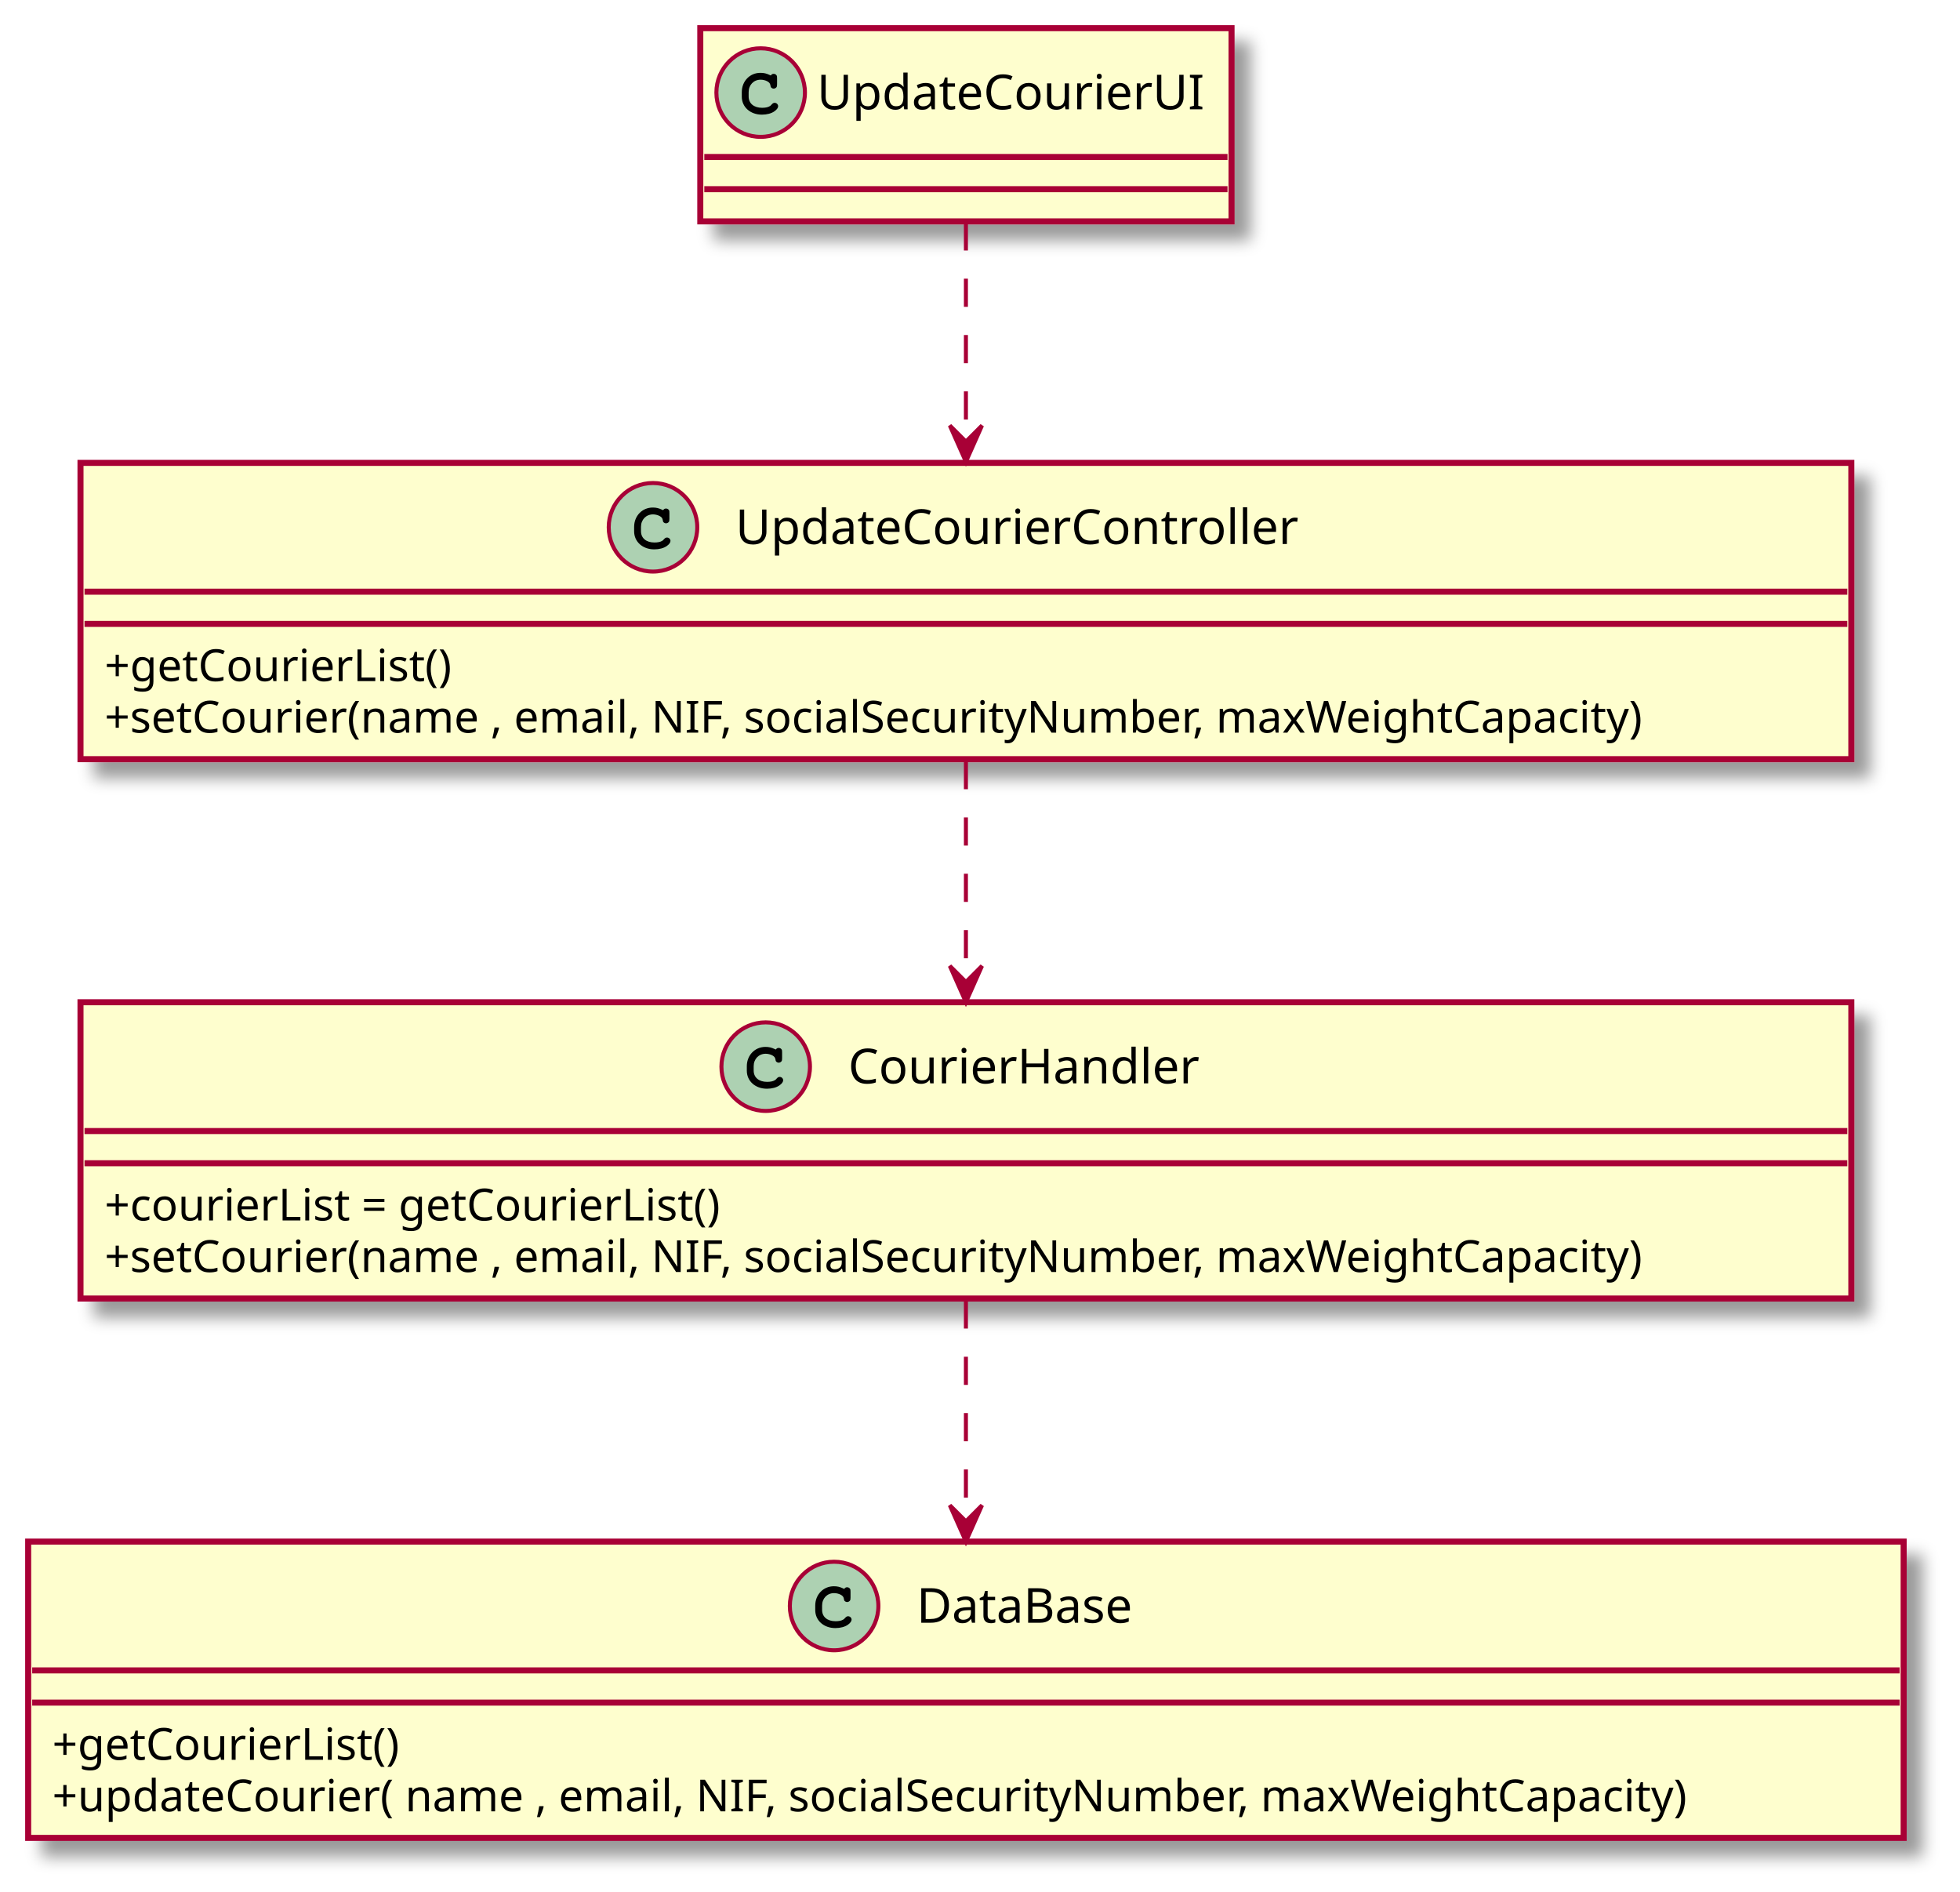
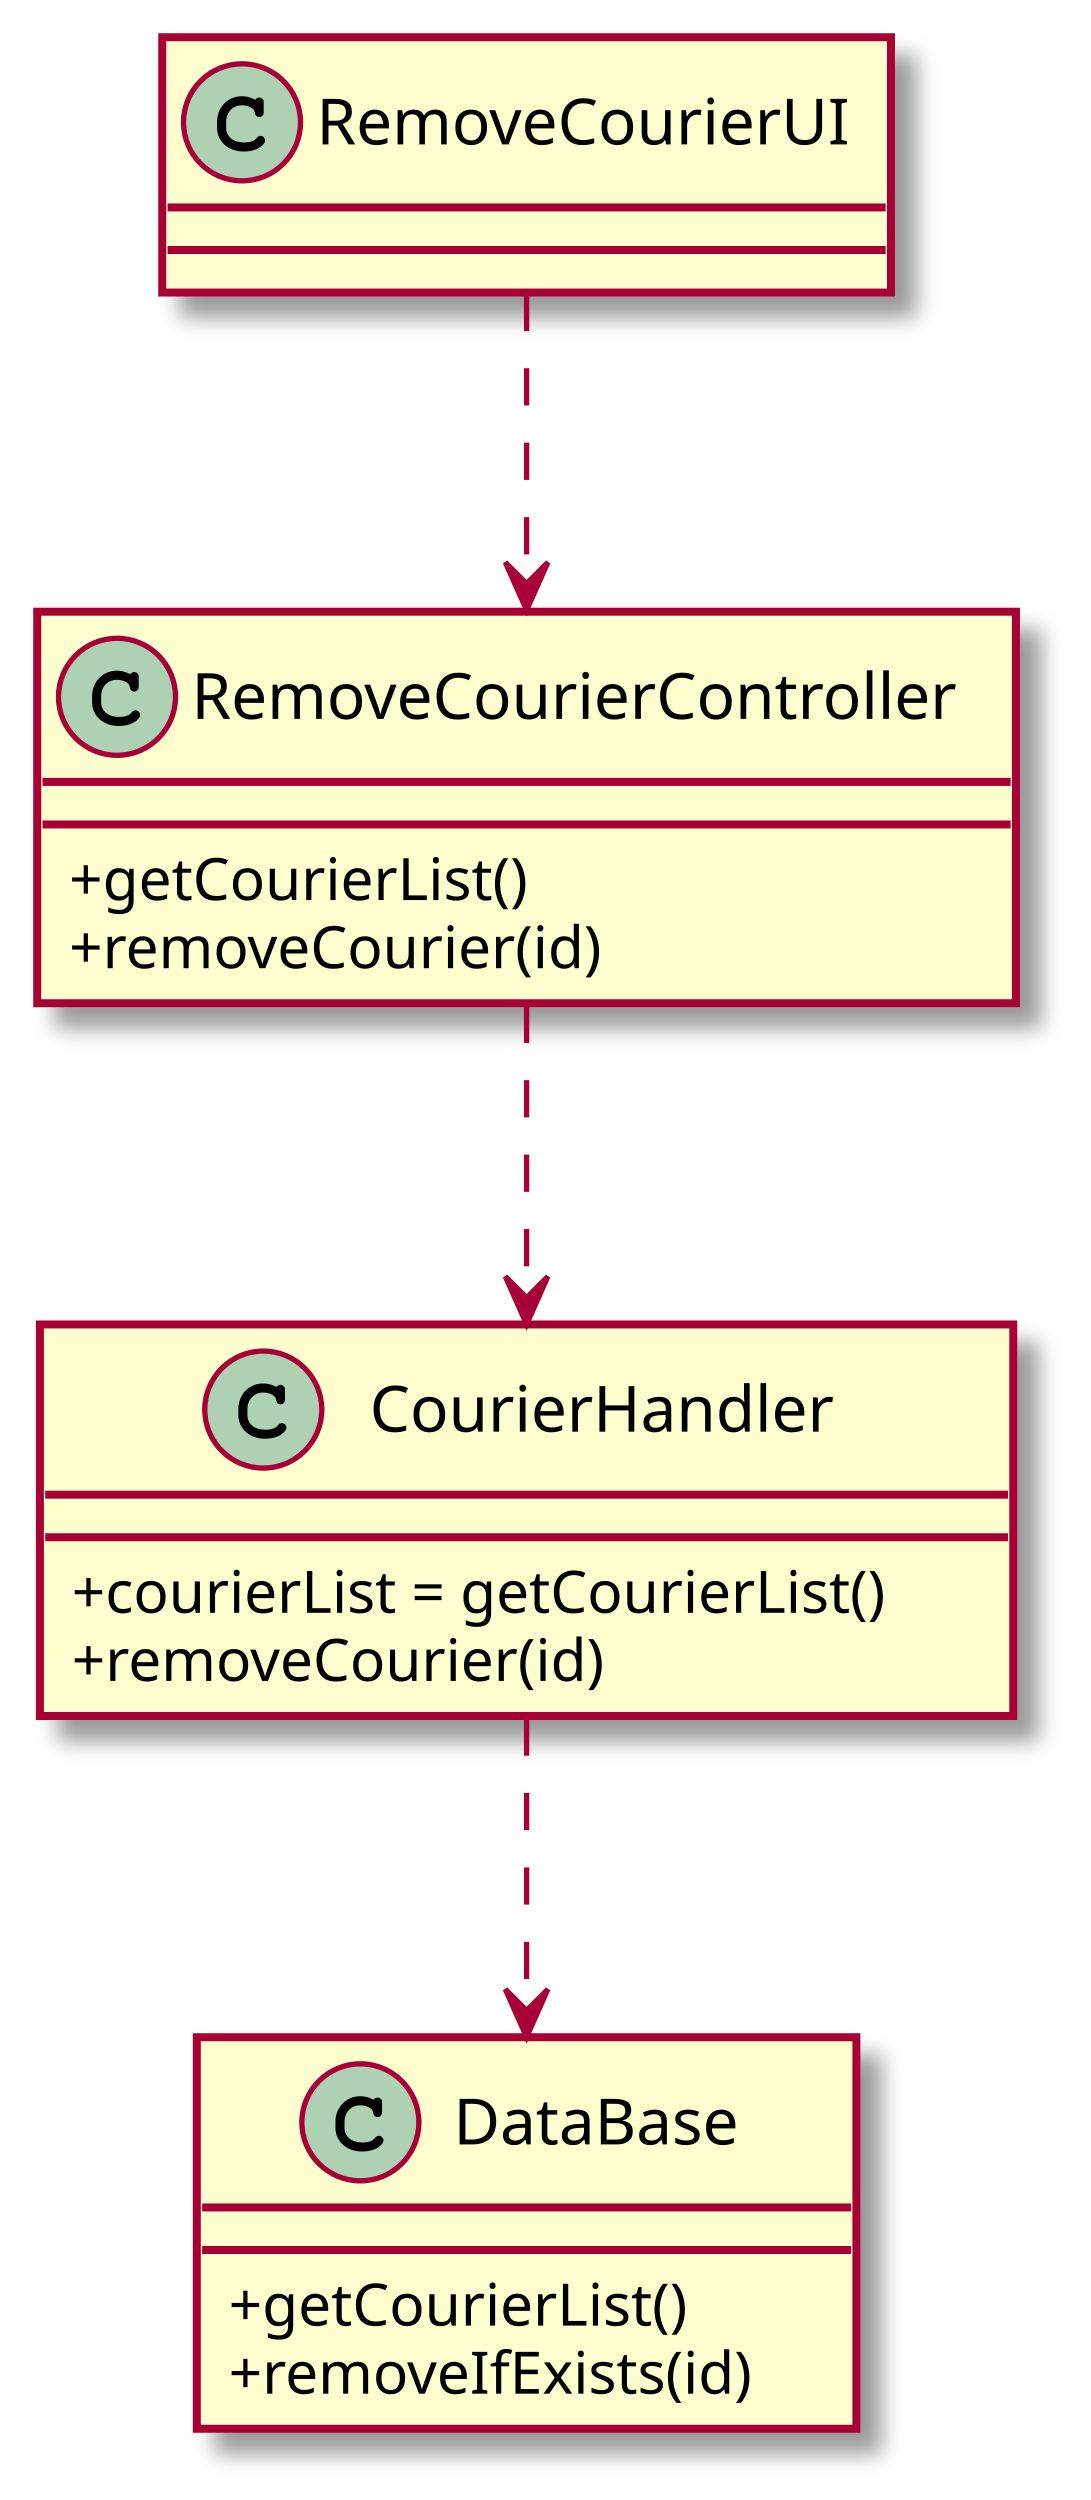
- <svg xmlns="http://www.w3.org/2000/svg" contentScriptType="application/ecmascript" contentStyleType="text/css" height="470px" preserveAspectRatio="none" style="width:487px;height:470px;" version="1.1" viewBox="0 0 487 470" width="487px" zoomAndPan="magnify">
+ <svg xmlns="http://www.w3.org/2000/svg" contentScriptType="application/ecmascript" contentStyleType="text/css" height="470px" preserveAspectRatio="none" style="width:205px;height:470px;" version="1.1" viewBox="0 0 205 470" width="205px" zoomAndPan="magnify">
  <defs>
-     <filter height="300%" id="fcwzh2zvd3w1h" width="300%" x="-1" y="-1">
+     <filter height="300%" id="f1397qagbglqfo" width="300%" x="-1" y="-1">
      <feGaussianBlur result="blurOut" stdDeviation="2.0" />
      <feColorMatrix in="blurOut" result="blurOut2" type="matrix" values="0 0 0 0 0 0 0 0 0 0 0 0 0 0 0 0 0 0 .4 0" />
      <feOffset dx="4.0" dy="4.0" in="blurOut2" result="blurOut3" />
      <feBlend in="SourceGraphic" in2="blurOut3" mode="normal" />
    </filter>
  </defs>
  <g>
-     <rect codeLine="6" fill="#FEFECE" filter="url(#fcwzh2zvd3w1h)" height="73.609" id="UpdateCourierController" style="stroke:#A80036;stroke-width:1.5;" width="440" x="20" y="115" />
-     <ellipse cx="162.25" cy="131" fill="#ADD1B2" rx="11" ry="11" style="stroke:#A80036;stroke-width:1.0;" />
-     <path d="M164.594,126.672 C163.656,126.234 163.062,126.094 162.188,126.094 C159.562,126.094 157.562,128.172 157.562,130.891 L157.562,132.016 C157.562,134.594 159.672,136.484 162.562,136.484 C163.781,136.484 164.938,136.188 165.688,135.641 C166.266,135.234 166.594,134.781 166.594,134.391 C166.594,133.938 166.203,133.547 165.734,133.547 C165.516,133.547 165.312,133.625 165.125,133.812 C164.672,134.297 164.672,134.297 164.484,134.391 C164.062,134.656 163.375,134.781 162.609,134.781 C160.562,134.781 159.266,133.688 159.266,131.984 L159.266,130.891 C159.266,129.109 160.516,127.797 162.25,127.797 C162.828,127.797 163.438,127.953 163.906,128.203 C164.391,128.484 164.562,128.703 164.656,129.109 C164.719,129.516 164.75,129.641 164.891,129.766 C165.031,129.906 165.266,130.016 165.484,130.016 C165.75,130.016 166.016,129.875 166.188,129.656 C166.297,129.5 166.328,129.312 166.328,128.891 L166.328,127.469 C166.328,127.031 166.312,126.906 166.219,126.75 C166.062,126.484 165.781,126.344 165.484,126.344 C165.188,126.344 164.984,126.438 164.766,126.75 L164.594,126.672 Z " fill="#000000" />
-     <text fill="#000000" font-family="sans-serif" font-size="12" lengthAdjust="spacing" textLength="147" x="182.75" y="135.154">UpdateCourierController</text>
-     <line style="stroke:#A80036;stroke-width:1.5;" x1="21" x2="459" y1="147" y2="147" />
-     <line style="stroke:#A80036;stroke-width:1.5;" x1="21" x2="459" y1="155" y2="155" />
-     <text fill="#000000" font-family="sans-serif" font-size="11" lengthAdjust="spacing" textLength="96" x="26" y="169.21">+getCourierList()</text>
-     <text fill="#000000" font-family="sans-serif" font-size="11" lengthAdjust="spacing" textLength="428" x="26" y="182.015">+setCourier(name , email, NIF, socialSecurityNumber, maxWeightCapacity)</text>
-     <rect codeLine="11" fill="#FEFECE" filter="url(#fcwzh2zvd3w1h)" height="48" id="UpdateCourierUI" style="stroke:#A80036;stroke-width:1.5;" width="132" x="174" y="7" />
-     <ellipse cx="189" cy="23" fill="#ADD1B2" rx="11" ry="11" style="stroke:#A80036;stroke-width:1.0;" />
-     <path d="M191.344,18.672 C190.406,18.234 189.812,18.094 188.938,18.094 C186.312,18.094 184.312,20.172 184.312,22.891 L184.312,24.016 C184.312,26.594 186.422,28.484 189.312,28.484 C190.531,28.484 191.688,28.188 192.438,27.641 C193.016,27.234 193.344,26.781 193.344,26.391 C193.344,25.938 192.953,25.547 192.484,25.547 C192.266,25.547 192.062,25.625 191.875,25.812 C191.422,26.297 191.422,26.297 191.234,26.391 C190.812,26.656 190.125,26.781 189.359,26.781 C187.312,26.781 186.016,25.688 186.016,23.984 L186.016,22.891 C186.016,21.109 187.266,19.797 189,19.797 C189.578,19.797 190.188,19.953 190.656,20.203 C191.141,20.484 191.312,20.703 191.406,21.109 C191.469,21.516 191.5,21.641 191.641,21.766 C191.781,21.906 192.016,22.016 192.234,22.016 C192.5,22.016 192.766,21.875 192.938,21.656 C193.047,21.5 193.078,21.312 193.078,20.891 L193.078,19.469 C193.078,19.031 193.062,18.906 192.969,18.75 C192.812,18.484 192.531,18.344 192.234,18.344 C191.938,18.344 191.734,18.438 191.516,18.75 L191.344,18.672 Z " fill="#000000" />
-     <text fill="#000000" font-family="sans-serif" font-size="12" lengthAdjust="spacing" textLength="100" x="203" y="27.154">UpdateCourierUI</text>
-     <line style="stroke:#A80036;stroke-width:1.5;" x1="175" x2="305" y1="39" y2="39" />
-     <line style="stroke:#A80036;stroke-width:1.5;" x1="175" x2="305" y1="47" y2="47" />
-     <rect codeLine="14" fill="#FEFECE" filter="url(#fcwzh2zvd3w1h)" height="73.609" id="CourierHandler" style="stroke:#A80036;stroke-width:1.5;" width="440" x="20" y="249" />
-     <ellipse cx="190.25" cy="265" fill="#ADD1B2" rx="11" ry="11" style="stroke:#A80036;stroke-width:1.0;" />
-     <path d="M192.594,260.672 C191.656,260.234 191.062,260.094 190.188,260.094 C187.562,260.094 185.562,262.172 185.562,264.891 L185.562,266.016 C185.562,268.594 187.672,270.484 190.562,270.484 C191.781,270.484 192.938,270.188 193.688,269.641 C194.266,269.234 194.594,268.781 194.594,268.391 C194.594,267.938 194.203,267.547 193.734,267.547 C193.516,267.547 193.312,267.625 193.125,267.812 C192.672,268.297 192.672,268.297 192.484,268.391 C192.062,268.656 191.375,268.781 190.609,268.781 C188.562,268.781 187.266,267.688 187.266,265.984 L187.266,264.891 C187.266,263.109 188.516,261.797 190.25,261.797 C190.828,261.797 191.438,261.953 191.906,262.203 C192.391,262.484 192.562,262.703 192.656,263.109 C192.719,263.516 192.75,263.641 192.891,263.766 C193.031,263.906 193.266,264.016 193.484,264.016 C193.75,264.016 194.016,263.875 194.188,263.656 C194.297,263.5 194.328,263.312 194.328,262.891 L194.328,261.469 C194.328,261.031 194.312,260.906 194.219,260.75 C194.062,260.484 193.781,260.344 193.484,260.344 C193.188,260.344 192.984,260.438 192.766,260.75 L192.594,260.672 Z " fill="#000000" />
-     <text fill="#000000" font-family="sans-serif" font-size="12" lengthAdjust="spacing" textLength="91" x="210.75" y="269.154">CourierHandler</text>
-     <line style="stroke:#A80036;stroke-width:1.5;" x1="21" x2="459" y1="281" y2="281" />
-     <line style="stroke:#A80036;stroke-width:1.5;" x1="21" x2="459" y1="289" y2="289" />
-     <text fill="#000000" font-family="sans-serif" font-size="11" lengthAdjust="spacing" textLength="171" x="26" y="303.21">+courierList = getCourierList()</text>
-     <text fill="#000000" font-family="sans-serif" font-size="11" lengthAdjust="spacing" textLength="428" x="26" y="316.015">+setCourier(name , email, NIF, socialSecurityNumber, maxWeightCapacity)</text>
-     <rect codeLine="19" fill="#FEFECE" filter="url(#fcwzh2zvd3w1h)" height="73.609" id="DataBase" style="stroke:#A80036;stroke-width:1.5;" width="466" x="7" y="383" />
-     <ellipse cx="207.25" cy="399" fill="#ADD1B2" rx="11" ry="11" style="stroke:#A80036;stroke-width:1.0;" />
-     <path d="M209.594,394.672 C208.656,394.234 208.062,394.094 207.188,394.094 C204.562,394.094 202.562,396.172 202.562,398.891 L202.562,400.016 C202.562,402.594 204.672,404.484 207.562,404.484 C208.781,404.484 209.938,404.188 210.688,403.641 C211.266,403.234 211.594,402.781 211.594,402.391 C211.594,401.938 211.203,401.547 210.734,401.547 C210.516,401.547 210.312,401.625 210.125,401.812 C209.672,402.297 209.672,402.297 209.484,402.391 C209.062,402.656 208.375,402.781 207.609,402.781 C205.562,402.781 204.266,401.688 204.266,399.984 L204.266,398.891 C204.266,397.109 205.516,395.797 207.25,395.797 C207.828,395.797 208.438,395.953 208.906,396.203 C209.391,396.484 209.562,396.703 209.656,397.109 C209.719,397.516 209.75,397.641 209.891,397.766 C210.031,397.906 210.266,398.016 210.484,398.016 C210.75,398.016 211.016,397.875 211.188,397.656 C211.297,397.5 211.328,397.312 211.328,396.891 L211.328,395.469 C211.328,395.031 211.312,394.906 211.219,394.75 C211.062,394.484 210.781,394.344 210.484,394.344 C210.188,394.344 209.984,394.438 209.766,394.75 L209.594,394.672 Z " fill="#000000" />
-     <text fill="#000000" font-family="sans-serif" font-size="12" lengthAdjust="spacing" textLength="57" x="227.75" y="403.154">DataBase</text>
-     <line style="stroke:#A80036;stroke-width:1.5;" x1="8" x2="472" y1="415" y2="415" />
-     <line style="stroke:#A80036;stroke-width:1.5;" x1="8" x2="472" y1="423" y2="423" />
-     <text fill="#000000" font-family="sans-serif" font-size="11" lengthAdjust="spacing" textLength="96" x="13" y="437.21">+getCourierList()</text>
-     <text fill="#000000" font-family="sans-serif" font-size="11" lengthAdjust="spacing" textLength="454" x="13" y="450.015">+updateCourier( name , email, NIF, socialSecurityNumber, maxWeightCapacity)</text>
-     <path codeLine="27" d="M240,55.227 C240,70.683 240,91.421 240,109.647 " fill="none" id="UpdateCourierUI-to-UpdateCourierController" style="stroke:#A80036;stroke-width:1.0;stroke-dasharray:7.0,7.0;" />
-     <polygon fill="#A80036" points="240,114.714,244,105.714,240,109.714,236,105.714,240,114.714" style="stroke:#A80036;stroke-width:1.0;" />
-     <path codeLine="28" d="M240,189.07 C240,205.949 240,226.142 240,243.638 " fill="none" id="UpdateCourierController-to-CourierHandler" style="stroke:#A80036;stroke-width:1.0;stroke-dasharray:7.0,7.0;" />
-     <polygon fill="#A80036" points="240,248.974,244,239.974,240,243.974,236,239.974,240,248.974" style="stroke:#A80036;stroke-width:1.0;" />
-     <path codeLine="29" d="M240,323.07 C240,339.949 240,360.142 240,377.637 " fill="none" id="CourierHandler-to-DataBase" style="stroke:#A80036;stroke-width:1.0;stroke-dasharray:7.0,7.0;" />
-     <polygon fill="#A80036" points="240,382.974,244,373.974,240,377.974,236,373.974,240,382.974" style="stroke:#A80036;stroke-width:1.0;" />
+     <rect codeLine="6" fill="#FEFECE" filter="url(#f1397qagbglqfo)" height="73.609" id="RemoveCourierController" style="stroke:#A80036;stroke-width:1.5;" width="184" x="7" y="115" />
+     <ellipse cx="22" cy="131" fill="#ADD1B2" rx="11" ry="11" style="stroke:#A80036;stroke-width:1.0;" />
+     <path d="M24.344,126.672 C23.406,126.234 22.812,126.094 21.938,126.094 C19.312,126.094 17.312,128.172 17.312,130.891 L17.312,132.016 C17.312,134.594 19.422,136.484 22.312,136.484 C23.531,136.484 24.688,136.188 25.438,135.641 C26.016,135.234 26.344,134.781 26.344,134.391 C26.344,133.938 25.953,133.547 25.484,133.547 C25.266,133.547 25.062,133.625 24.875,133.812 C24.422,134.297 24.422,134.297 24.234,134.391 C23.812,134.656 23.125,134.781 22.359,134.781 C20.312,134.781 19.016,133.688 19.016,131.984 L19.016,130.891 C19.016,129.109 20.266,127.797 22,127.797 C22.578,127.797 23.188,127.953 23.656,128.203 C24.141,128.484 24.312,128.703 24.406,129.109 C24.469,129.516 24.5,129.641 24.641,129.766 C24.781,129.906 25.016,130.016 25.234,130.016 C25.5,130.016 25.766,129.875 25.938,129.656 C26.047,129.5 26.078,129.312 26.078,128.891 L26.078,127.469 C26.078,127.031 26.062,126.906 25.969,126.75 C25.812,126.484 25.531,126.344 25.234,126.344 C24.938,126.344 24.734,126.438 24.516,126.75 L24.344,126.672 Z " fill="#000000" />
+     <text fill="#000000" font-family="sans-serif" font-size="12" lengthAdjust="spacing" textLength="152" x="36" y="135.154">RemoveCourierController</text>
+     <line style="stroke:#A80036;stroke-width:1.5;" x1="8" x2="190" y1="147" y2="147" />
+     <line style="stroke:#A80036;stroke-width:1.5;" x1="8" x2="190" y1="155" y2="155" />
+     <text fill="#000000" font-family="sans-serif" font-size="11" lengthAdjust="spacing" textLength="96" x="13" y="169.21">+getCourierList()</text>
+     <text fill="#000000" font-family="sans-serif" font-size="11" lengthAdjust="spacing" textLength="113" x="13" y="182.015">+removeCourier(id)</text>
+     <rect codeLine="11" fill="#FEFECE" filter="url(#f1397qagbglqfo)" height="48" id="RemoveCourierUI" style="stroke:#A80036;stroke-width:1.5;" width="137" x="30.5" y="7" />
+     <ellipse cx="45.5" cy="23" fill="#ADD1B2" rx="11" ry="11" style="stroke:#A80036;stroke-width:1.0;" />
+     <path d="M47.844,18.672 C46.906,18.234 46.312,18.094 45.438,18.094 C42.812,18.094 40.812,20.172 40.812,22.891 L40.812,24.016 C40.812,26.594 42.922,28.484 45.812,28.484 C47.031,28.484 48.188,28.188 48.938,27.641 C49.516,27.234 49.844,26.781 49.844,26.391 C49.844,25.938 49.453,25.547 48.984,25.547 C48.766,25.547 48.562,25.625 48.375,25.812 C47.922,26.297 47.922,26.297 47.734,26.391 C47.312,26.656 46.625,26.781 45.859,26.781 C43.812,26.781 42.516,25.688 42.516,23.984 L42.516,22.891 C42.516,21.109 43.766,19.797 45.5,19.797 C46.078,19.797 46.688,19.953 47.156,20.203 C47.641,20.484 47.812,20.703 47.906,21.109 C47.969,21.516 48,21.641 48.141,21.766 C48.281,21.906 48.516,22.016 48.734,22.016 C49,22.016 49.266,21.875 49.438,21.656 C49.547,21.5 49.578,21.312 49.578,20.891 L49.578,19.469 C49.578,19.031 49.562,18.906 49.469,18.75 C49.312,18.484 49.031,18.344 48.734,18.344 C48.438,18.344 48.234,18.438 48.016,18.75 L47.844,18.672 Z " fill="#000000" />
+     <text fill="#000000" font-family="sans-serif" font-size="12" lengthAdjust="spacing" textLength="105" x="59.5" y="27.154">RemoveCourierUI</text>
+     <line style="stroke:#A80036;stroke-width:1.5;" x1="31.5" x2="166.5" y1="39" y2="39" />
+     <line style="stroke:#A80036;stroke-width:1.5;" x1="31.5" x2="166.5" y1="47" y2="47" />
+     <rect codeLine="14" fill="#FEFECE" filter="url(#f1397qagbglqfo)" height="73.609" id="CourierHandler" style="stroke:#A80036;stroke-width:1.5;" width="183" x="7.5" y="249" />
+     <ellipse cx="49.5" cy="265" fill="#ADD1B2" rx="11" ry="11" style="stroke:#A80036;stroke-width:1.0;" />
+     <path d="M51.844,260.672 C50.906,260.234 50.312,260.094 49.438,260.094 C46.812,260.094 44.812,262.172 44.812,264.891 L44.812,266.016 C44.812,268.594 46.922,270.484 49.812,270.484 C51.031,270.484 52.188,270.188 52.938,269.641 C53.516,269.234 53.844,268.781 53.844,268.391 C53.844,267.938 53.453,267.547 52.984,267.547 C52.766,267.547 52.562,267.625 52.375,267.812 C51.922,268.297 51.922,268.297 51.734,268.391 C51.312,268.656 50.625,268.781 49.859,268.781 C47.812,268.781 46.516,267.688 46.516,265.984 L46.516,264.891 C46.516,263.109 47.766,261.797 49.5,261.797 C50.078,261.797 50.688,261.953 51.156,262.203 C51.641,262.484 51.812,262.703 51.906,263.109 C51.969,263.516 52,263.641 52.141,263.766 C52.281,263.906 52.516,264.016 52.734,264.016 C53,264.016 53.266,263.875 53.438,263.656 C53.547,263.5 53.578,263.312 53.578,262.891 L53.578,261.469 C53.578,261.031 53.562,260.906 53.469,260.75 C53.312,260.484 53.031,260.344 52.734,260.344 C52.438,260.344 52.234,260.438 52.016,260.75 L51.844,260.672 Z " fill="#000000" />
+     <text fill="#000000" font-family="sans-serif" font-size="12" lengthAdjust="spacing" textLength="91" x="69.5" y="269.154">CourierHandler</text>
+     <line style="stroke:#A80036;stroke-width:1.5;" x1="8.5" x2="189.5" y1="281" y2="281" />
+     <line style="stroke:#A80036;stroke-width:1.5;" x1="8.5" x2="189.5" y1="289" y2="289" />
+     <text fill="#000000" font-family="sans-serif" font-size="11" lengthAdjust="spacing" textLength="171" x="13.5" y="303.21">+courierList = getCourierList()</text>
+     <text fill="#000000" font-family="sans-serif" font-size="11" lengthAdjust="spacing" textLength="113" x="13.5" y="316.015">+removeCourier(id)</text>
+     <rect codeLine="19" fill="#FEFECE" filter="url(#f1397qagbglqfo)" height="73.609" id="DataBase" style="stroke:#A80036;stroke-width:1.5;" width="124" x="37" y="383" />
+     <ellipse cx="67.75" cy="399" fill="#ADD1B2" rx="11" ry="11" style="stroke:#A80036;stroke-width:1.0;" />
+     <path d="M70.094,394.672 C69.156,394.234 68.562,394.094 67.688,394.094 C65.062,394.094 63.062,396.172 63.062,398.891 L63.062,400.016 C63.062,402.594 65.172,404.484 68.062,404.484 C69.281,404.484 70.438,404.188 71.188,403.641 C71.766,403.234 72.094,402.781 72.094,402.391 C72.094,401.938 71.703,401.547 71.234,401.547 C71.016,401.547 70.812,401.625 70.625,401.812 C70.172,402.297 70.172,402.297 69.984,402.391 C69.562,402.656 68.875,402.781 68.109,402.781 C66.062,402.781 64.766,401.688 64.766,399.984 L64.766,398.891 C64.766,397.109 66.016,395.797 67.75,395.797 C68.328,395.797 68.938,395.953 69.406,396.203 C69.891,396.484 70.062,396.703 70.156,397.109 C70.219,397.516 70.25,397.641 70.391,397.766 C70.531,397.906 70.766,398.016 70.984,398.016 C71.25,398.016 71.516,397.875 71.688,397.656 C71.797,397.5 71.828,397.312 71.828,396.891 L71.828,395.469 C71.828,395.031 71.812,394.906 71.719,394.75 C71.562,394.484 71.281,394.344 70.984,394.344 C70.688,394.344 70.484,394.438 70.266,394.75 L70.094,394.672 Z " fill="#000000" />
+     <text fill="#000000" font-family="sans-serif" font-size="12" lengthAdjust="spacing" textLength="57" x="85.25" y="403.154">DataBase</text>
+     <line style="stroke:#A80036;stroke-width:1.5;" x1="38" x2="160" y1="415" y2="415" />
+     <line style="stroke:#A80036;stroke-width:1.5;" x1="38" x2="160" y1="423" y2="423" />
+     <text fill="#000000" font-family="sans-serif" font-size="11" lengthAdjust="spacing" textLength="96" x="43" y="437.21">+getCourierList()</text>
+     <text fill="#000000" font-family="sans-serif" font-size="11" lengthAdjust="spacing" textLength="112" x="43" y="450.015">+removeIfExists(id)</text>
+     <path codeLine="27" d="M99,55.227 C99,70.683 99,91.421 99,109.647 " fill="none" id="RemoveCourierUI-to-RemoveCourierController" style="stroke:#A80036;stroke-width:1.0;stroke-dasharray:7.0,7.0;" />
+     <polygon fill="#A80036" points="99,114.714,103,105.714,99,109.714,95,105.714,99,114.714" style="stroke:#A80036;stroke-width:1.0;" />
+     <path codeLine="28" d="M99,189.07 C99,205.949 99,226.142 99,243.638 " fill="none" id="RemoveCourierController-to-CourierHandler" style="stroke:#A80036;stroke-width:1.0;stroke-dasharray:7.0,7.0;" />
+     <polygon fill="#A80036" points="99,248.974,103,239.974,99,243.974,95,239.974,99,248.974" style="stroke:#A80036;stroke-width:1.0;" />
+     <path codeLine="29" d="M99,323.07 C99,339.949 99,360.142 99,377.637 " fill="none" id="CourierHandler-to-DataBase" style="stroke:#A80036;stroke-width:1.0;stroke-dasharray:7.0,7.0;" />
+     <polygon fill="#A80036" points="99,382.974,103,373.974,99,377.974,95,373.974,99,382.974" style="stroke:#A80036;stroke-width:1.0;" />
  </g>
</svg>
